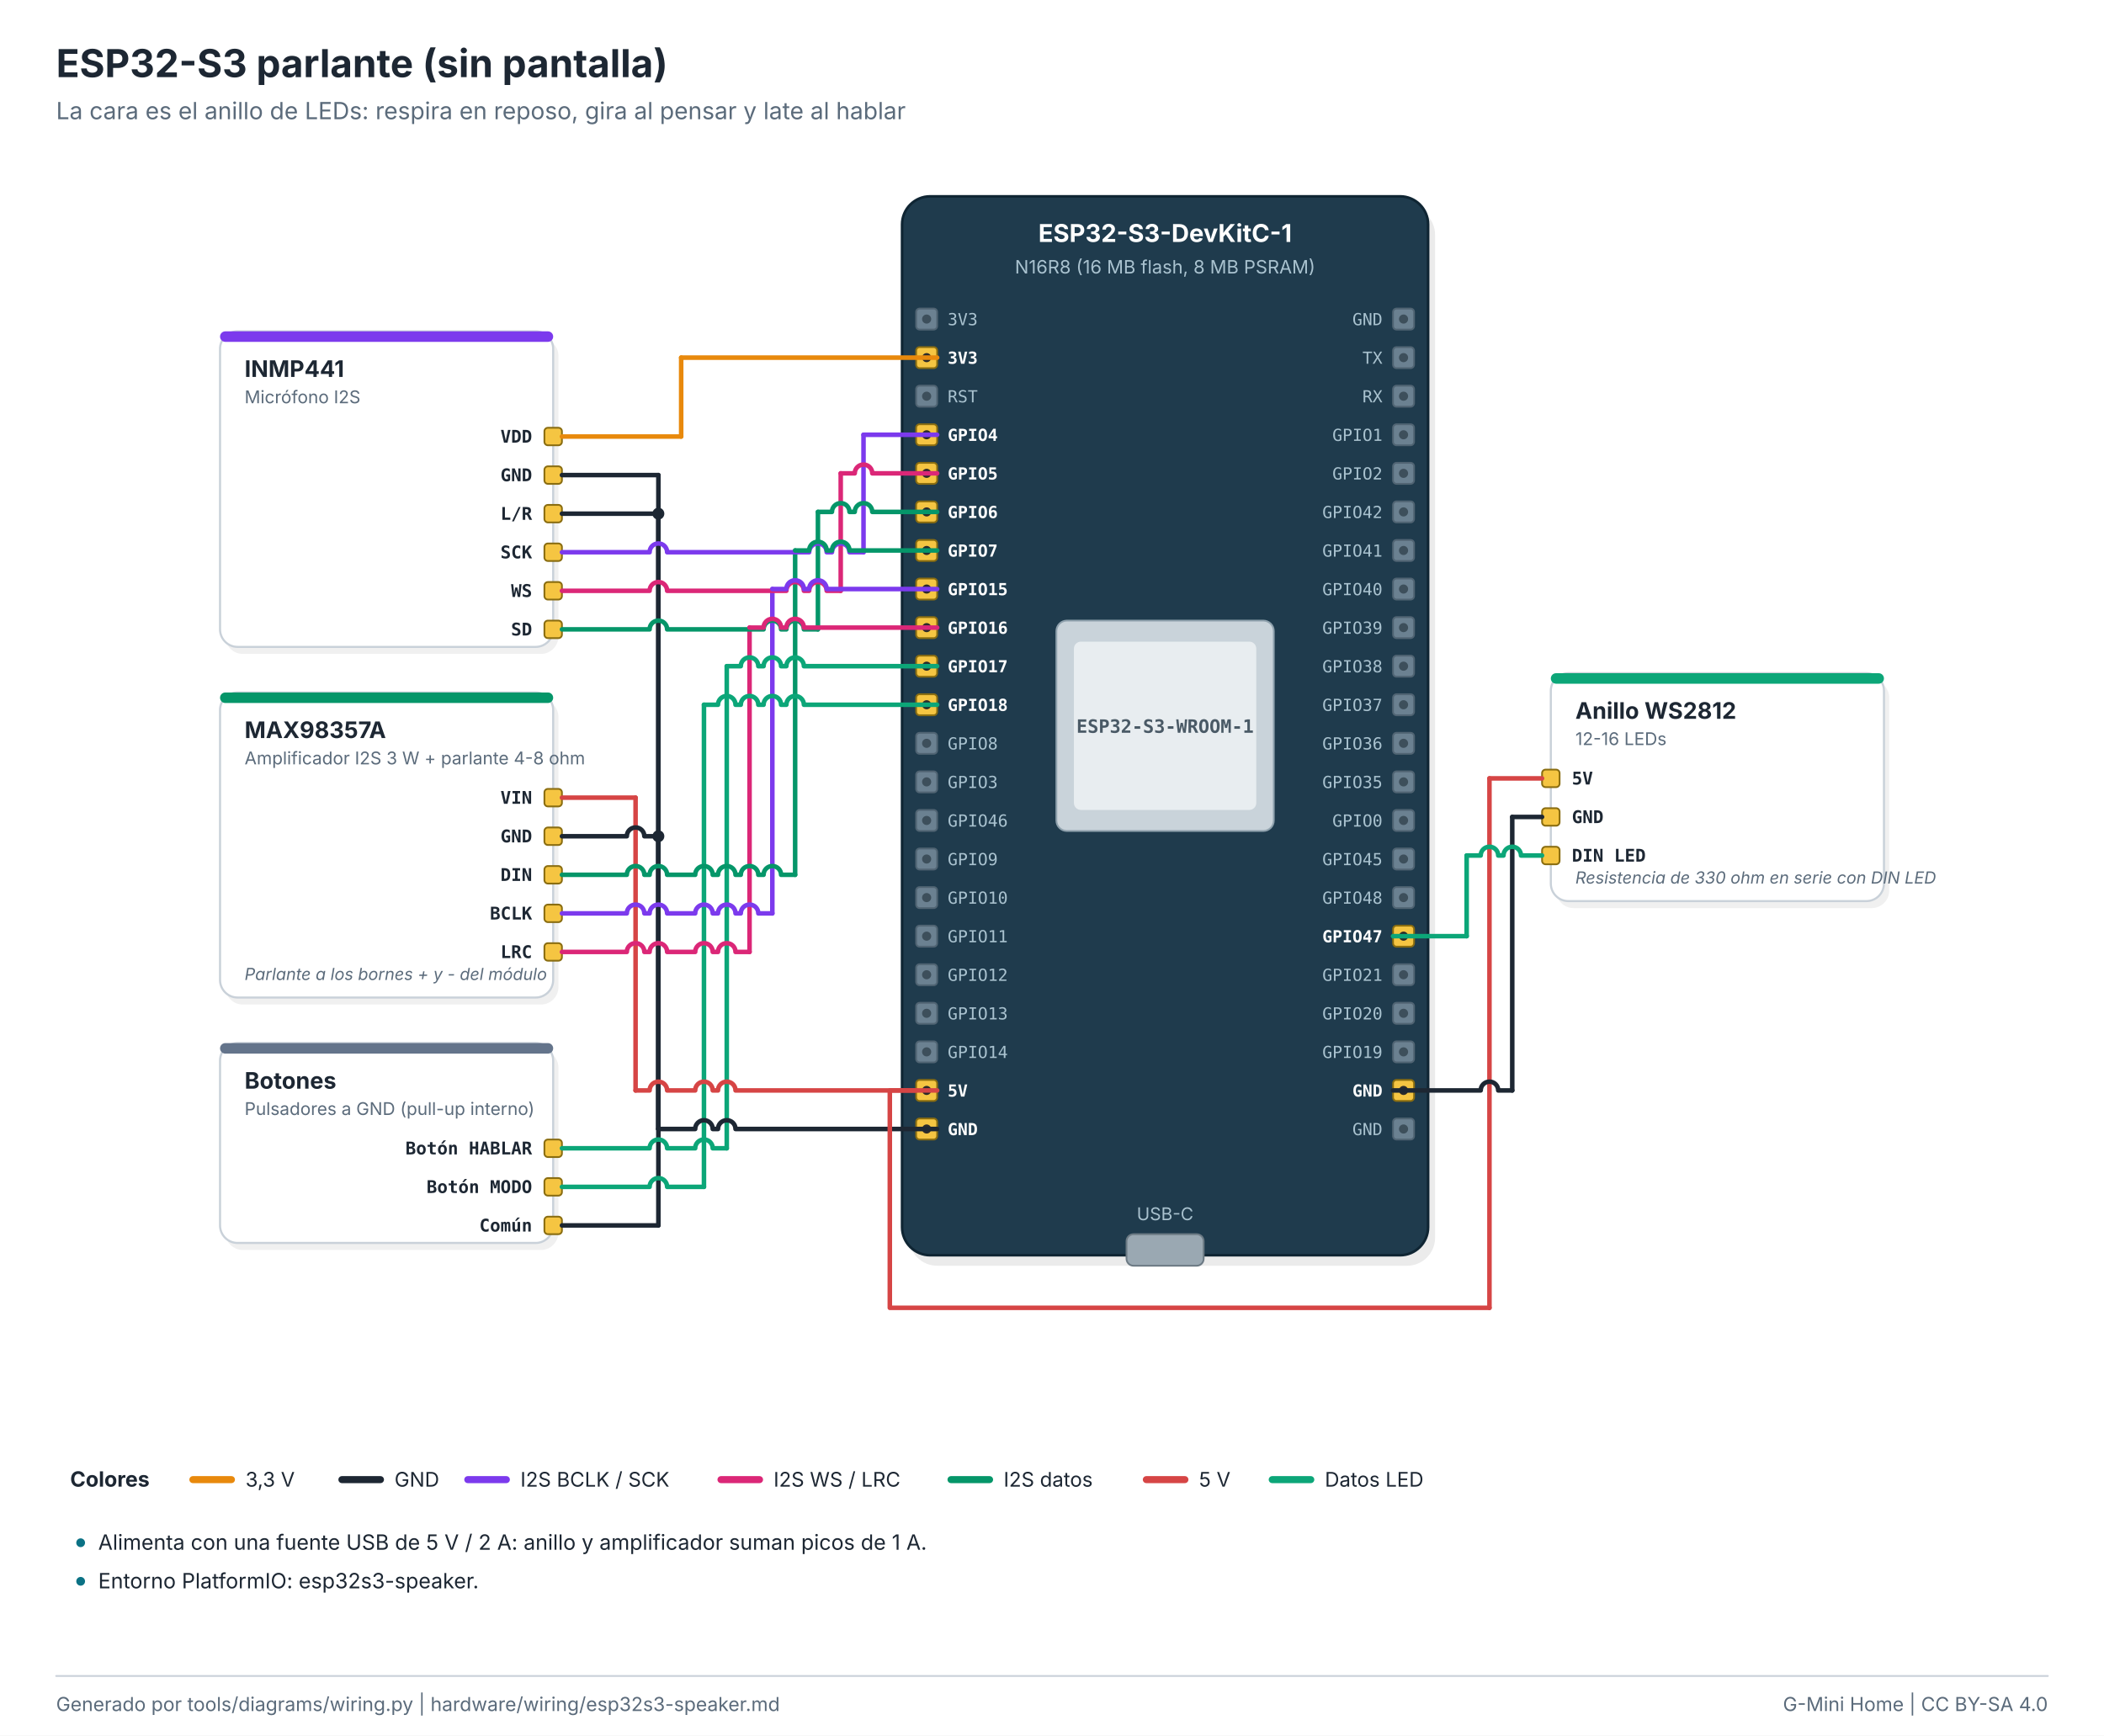
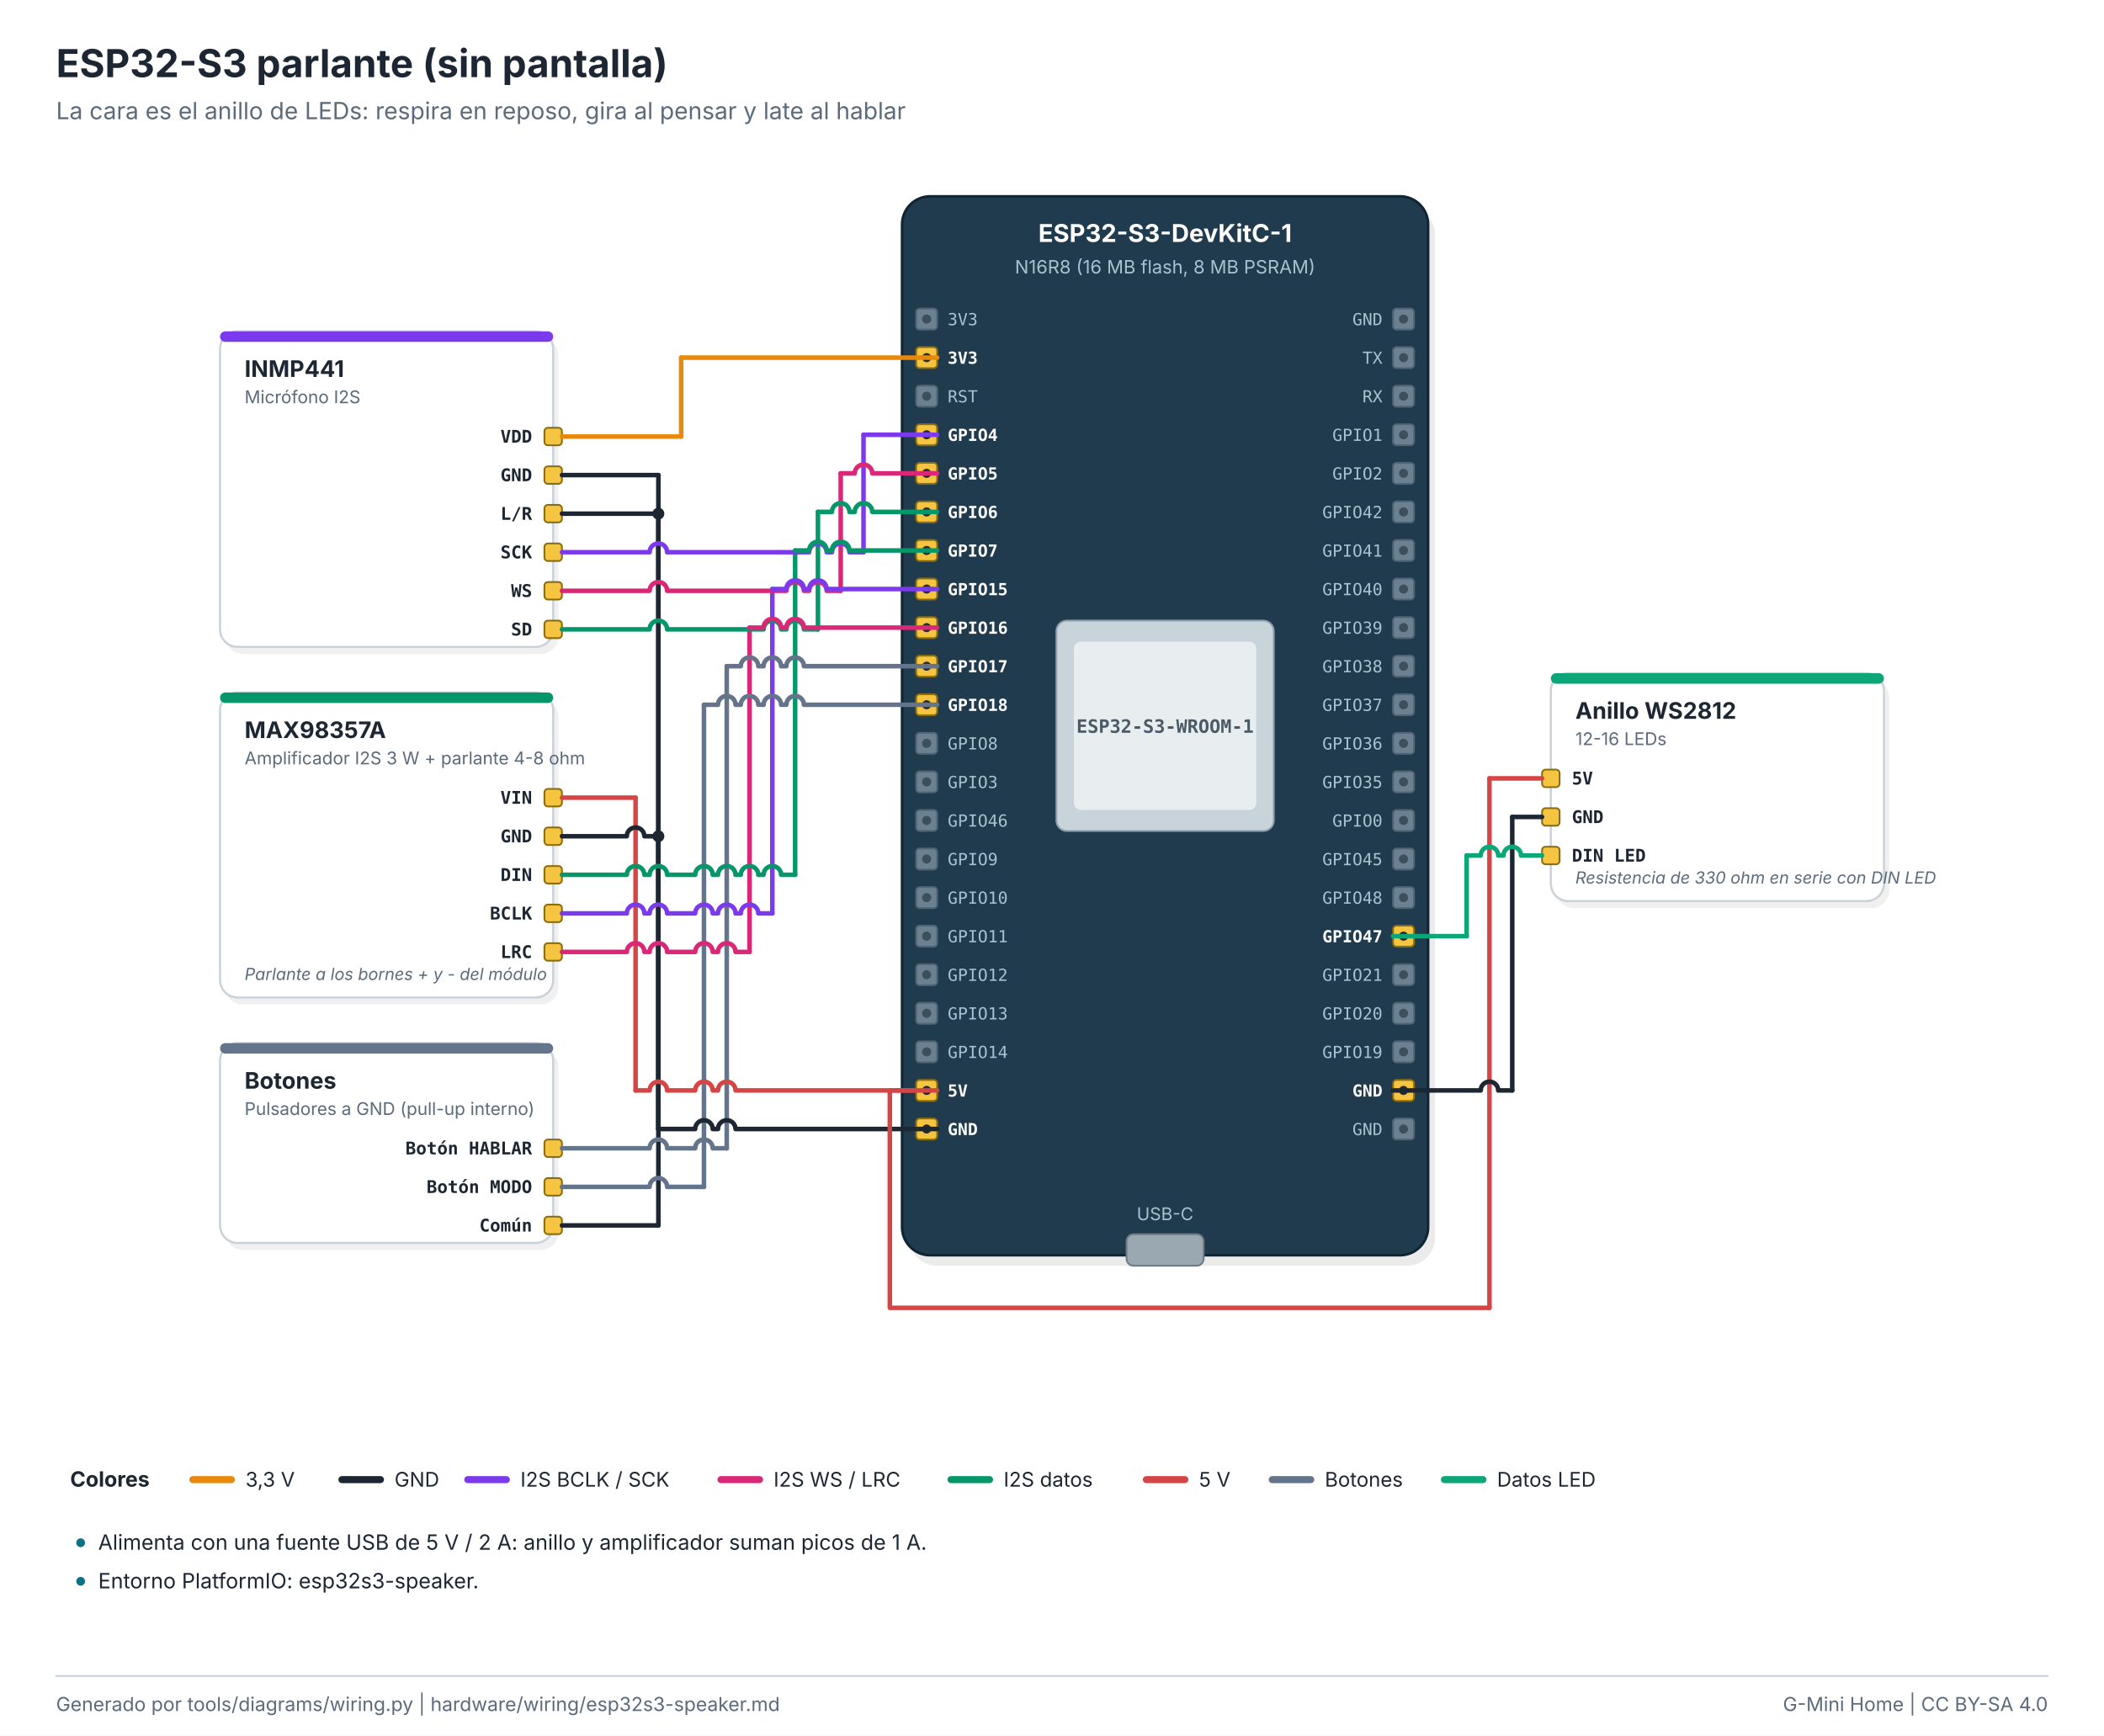
<svg xmlns="http://www.w3.org/2000/svg" width="1200" height="990" viewBox="0 0 1200 990" role="img" aria-label="ESP32-S3 parlante (sin pantalla)">
  <rect x="0" y="0" width="1200" height="990" fill="#ffffff" />
  <text x="32" y="44" font-family="'Inter', 'Segoe UI', 'Helvetica Neue', Arial, sans-serif" font-size="22" font-weight="700" fill="#1d2733" text-anchor="start">ESP32-S3 parlante (sin pantalla)</text>
  <text x="32" y="68" font-family="'Inter', 'Segoe UI', 'Helvetica Neue', Arial, sans-serif" font-size="13.5" font-weight="400" fill="#5b6b7b" text-anchor="start">La cara es el anillo de LEDs: respira en reposo, gira al pensar y late al hablar</text>
  <rect x="128.5" y="193" width="190" height="180" rx="10" fill="#000000" opacity="0.06" />
  <rect x="125.5" y="189" width="190" height="180" rx="10" fill="#ffffff" stroke="#c9d1d9" stroke-width="1.2" />
  <rect x="125.5" y="189" width="190" height="6" rx="3" fill="#7c3aed" />
  <text x="139.5" y="215" font-family="'Inter', 'Segoe UI', 'Helvetica Neue', Arial, sans-serif" font-size="13" font-weight="700" fill="#1d2733" text-anchor="start">INMP441</text>
  <text x="139.5" y="230" font-family="'Inter', 'Segoe UI', 'Helvetica Neue', Arial, sans-serif" font-size="10" font-weight="400" fill="#5b6b7b" text-anchor="start">Micrófono I2S</text>
  <rect x="310.5" y="244" width="10" height="10" rx="2" fill="#f5c542" stroke="#8a6d10" stroke-width="1" />
  <text x="303.5" y="252.5" font-family="'JetBrains Mono', 'Cascadia Mono', Consolas, 'DejaVu Sans Mono', monospace" font-size="10" font-weight="600" fill="#1d2733" text-anchor="end">VDD</text>
  <rect x="310.5" y="266" width="10" height="10" rx="2" fill="#f5c542" stroke="#8a6d10" stroke-width="1" />
  <text x="303.5" y="274.5" font-family="'JetBrains Mono', 'Cascadia Mono', Consolas, 'DejaVu Sans Mono', monospace" font-size="10" font-weight="600" fill="#1d2733" text-anchor="end">GND</text>
  <rect x="310.5" y="288" width="10" height="10" rx="2" fill="#f5c542" stroke="#8a6d10" stroke-width="1" />
  <text x="303.5" y="296.5" font-family="'JetBrains Mono', 'Cascadia Mono', Consolas, 'DejaVu Sans Mono', monospace" font-size="10" font-weight="600" fill="#1d2733" text-anchor="end">L/R</text>
  <rect x="310.5" y="310" width="10" height="10" rx="2" fill="#f5c542" stroke="#8a6d10" stroke-width="1" />
  <text x="303.5" y="318.5" font-family="'JetBrains Mono', 'Cascadia Mono', Consolas, 'DejaVu Sans Mono', monospace" font-size="10" font-weight="600" fill="#1d2733" text-anchor="end">SCK</text>
  <rect x="310.5" y="332" width="10" height="10" rx="2" fill="#f5c542" stroke="#8a6d10" stroke-width="1" />
  <text x="303.5" y="340.5" font-family="'JetBrains Mono', 'Cascadia Mono', Consolas, 'DejaVu Sans Mono', monospace" font-size="10" font-weight="600" fill="#1d2733" text-anchor="end">WS</text>
  <rect x="310.5" y="354" width="10" height="10" rx="2" fill="#f5c542" stroke="#8a6d10" stroke-width="1" />
  <text x="303.5" y="362.5" font-family="'JetBrains Mono', 'Cascadia Mono', Consolas, 'DejaVu Sans Mono', monospace" font-size="10" font-weight="600" fill="#1d2733" text-anchor="end">SD</text>
  <rect x="128.5" y="399" width="190" height="174" rx="10" fill="#000000" opacity="0.06" />
  <rect x="125.5" y="395" width="190" height="174" rx="10" fill="#ffffff" stroke="#c9d1d9" stroke-width="1.2" />
  <rect x="125.5" y="395" width="190" height="6" rx="3" fill="#059669" />
  <text x="139.5" y="421" font-family="'Inter', 'Segoe UI', 'Helvetica Neue', Arial, sans-serif" font-size="13" font-weight="700" fill="#1d2733" text-anchor="start">MAX98357A</text>
  <text x="139.5" y="436" font-family="'Inter', 'Segoe UI', 'Helvetica Neue', Arial, sans-serif" font-size="10" font-weight="400" fill="#5b6b7b" text-anchor="start">Amplificador I2S 3 W + parlante 4-8 ohm</text>
  <rect x="310.5" y="450" width="10" height="10" rx="2" fill="#f5c542" stroke="#8a6d10" stroke-width="1" />
  <text x="303.5" y="458.5" font-family="'JetBrains Mono', 'Cascadia Mono', Consolas, 'DejaVu Sans Mono', monospace" font-size="10" font-weight="600" fill="#1d2733" text-anchor="end">VIN</text>
  <rect x="310.5" y="472" width="10" height="10" rx="2" fill="#f5c542" stroke="#8a6d10" stroke-width="1" />
  <text x="303.5" y="480.5" font-family="'JetBrains Mono', 'Cascadia Mono', Consolas, 'DejaVu Sans Mono', monospace" font-size="10" font-weight="600" fill="#1d2733" text-anchor="end">GND</text>
  <rect x="310.5" y="494" width="10" height="10" rx="2" fill="#f5c542" stroke="#8a6d10" stroke-width="1" />
  <text x="303.5" y="502.5" font-family="'JetBrains Mono', 'Cascadia Mono', Consolas, 'DejaVu Sans Mono', monospace" font-size="10" font-weight="600" fill="#1d2733" text-anchor="end">DIN</text>
  <rect x="310.5" y="516" width="10" height="10" rx="2" fill="#f5c542" stroke="#8a6d10" stroke-width="1" />
  <text x="303.5" y="524.5" font-family="'JetBrains Mono', 'Cascadia Mono', Consolas, 'DejaVu Sans Mono', monospace" font-size="10" font-weight="600" fill="#1d2733" text-anchor="end">BCLK</text>
  <rect x="310.5" y="538" width="10" height="10" rx="2" fill="#f5c542" stroke="#8a6d10" stroke-width="1" />
  <text x="303.5" y="546.5" font-family="'JetBrains Mono', 'Cascadia Mono', Consolas, 'DejaVu Sans Mono', monospace" font-size="10" font-weight="600" fill="#1d2733" text-anchor="end">LRC</text>
  <text x="139.5" y="559" font-family="'Inter', 'Segoe UI', 'Helvetica Neue', Arial, sans-serif" font-size="9.5" font-weight="400" fill="#5b6b7b" text-anchor="start" font-style="italic">Parlante a los bornes + y - del módulo</text>
  <rect x="128.5" y="599" width="190" height="114" rx="10" fill="#000000" opacity="0.06" />
  <rect x="125.5" y="595" width="190" height="114" rx="10" fill="#ffffff" stroke="#c9d1d9" stroke-width="1.2" />
  <rect x="125.5" y="595" width="190" height="6" rx="3" fill="#64748b" />
  <text x="139.5" y="621" font-family="'Inter', 'Segoe UI', 'Helvetica Neue', Arial, sans-serif" font-size="13" font-weight="700" fill="#1d2733" text-anchor="start">Botones</text>
  <text x="139.5" y="636" font-family="'Inter', 'Segoe UI', 'Helvetica Neue', Arial, sans-serif" font-size="10" font-weight="400" fill="#5b6b7b" text-anchor="start">Pulsadores a GND (pull-up interno)</text>
  <rect x="310.5" y="650" width="10" height="10" rx="2" fill="#f5c542" stroke="#8a6d10" stroke-width="1" />
  <text x="303.5" y="658.5" font-family="'JetBrains Mono', 'Cascadia Mono', Consolas, 'DejaVu Sans Mono', monospace" font-size="10" font-weight="600" fill="#1d2733" text-anchor="end">Botón HABLAR</text>
  <rect x="310.5" y="672" width="10" height="10" rx="2" fill="#f5c542" stroke="#8a6d10" stroke-width="1" />
  <text x="303.5" y="680.5" font-family="'JetBrains Mono', 'Cascadia Mono', Consolas, 'DejaVu Sans Mono', monospace" font-size="10" font-weight="600" fill="#1d2733" text-anchor="end">Botón MODO</text>
  <rect x="310.5" y="694" width="10" height="10" rx="2" fill="#f5c542" stroke="#8a6d10" stroke-width="1" />
  <text x="303.5" y="702.5" font-family="'JetBrains Mono', 'Cascadia Mono', Consolas, 'DejaVu Sans Mono', monospace" font-size="10" font-weight="600" fill="#1d2733" text-anchor="end">Común</text>
  <rect x="887.5" y="388" width="190" height="130" rx="10" fill="#000000" opacity="0.06" />
  <rect x="884.5" y="384" width="190" height="130" rx="10" fill="#ffffff" stroke="#c9d1d9" stroke-width="1.2" />
  <rect x="884.5" y="384" width="190" height="6" rx="3" fill="#0ca678" />
  <text x="898.5" y="410" font-family="'Inter', 'Segoe UI', 'Helvetica Neue', Arial, sans-serif" font-size="13" font-weight="700" fill="#1d2733" text-anchor="start">Anillo WS2812</text>
  <text x="898.5" y="425" font-family="'Inter', 'Segoe UI', 'Helvetica Neue', Arial, sans-serif" font-size="10" font-weight="400" fill="#5b6b7b" text-anchor="start">12-16 LEDs</text>
  <rect x="879.5" y="439" width="10" height="10" rx="2" fill="#f5c542" stroke="#8a6d10" stroke-width="1" />
  <text x="896.5" y="447.5" font-family="'JetBrains Mono', 'Cascadia Mono', Consolas, 'DejaVu Sans Mono', monospace" font-size="10" font-weight="600" fill="#1d2733" text-anchor="start">5V</text>
  <rect x="879.5" y="461" width="10" height="10" rx="2" fill="#f5c542" stroke="#8a6d10" stroke-width="1" />
  <text x="896.5" y="469.5" font-family="'JetBrains Mono', 'Cascadia Mono', Consolas, 'DejaVu Sans Mono', monospace" font-size="10" font-weight="600" fill="#1d2733" text-anchor="start">GND</text>
  <rect x="879.5" y="483" width="10" height="10" rx="2" fill="#f5c542" stroke="#8a6d10" stroke-width="1" />
  <text x="896.5" y="491.5" font-family="'JetBrains Mono', 'Cascadia Mono', Consolas, 'DejaVu Sans Mono', monospace" font-size="10" font-weight="600" fill="#1d2733" text-anchor="start">DIN LED</text>
  <text x="898.5" y="504" font-family="'Inter', 'Segoe UI', 'Helvetica Neue', Arial, sans-serif" font-size="9.5" font-weight="400" fill="#5b6b7b" text-anchor="start" font-style="italic">Resistencia de 330 ohm en serie con DIN LED</text>
  <rect x="518.5" y="118" width="300" height="604" rx="16" fill="#000000" opacity="0.08" />
  <rect x="514.5" y="112" width="300" height="604" rx="16" fill="#1f3b4d" stroke="#0f2533" stroke-width="1.5" />
  <text x="664.5" y="138" font-family="'Inter', 'Segoe UI', 'Helvetica Neue', Arial, sans-serif" font-size="14" font-weight="700" fill="#ffffff" text-anchor="middle">ESP32-S3-DevKitC-1</text>
  <text x="664.5" y="156" font-family="'Inter', 'Segoe UI', 'Helvetica Neue', Arial, sans-serif" font-size="10.5" font-weight="400" fill="#a9c2cf" text-anchor="middle">N16R8 (16 MB flash, 8 MB PSRAM)</text>
  <rect x="602.5" y="354" width="124" height="120" rx="6" fill="#c9d3da" stroke="#8fa1ad" stroke-width="1" />
  <rect x="612.5" y="366" width="104" height="96" rx="4" fill="#e8edf0" />
  <text x="664.5" y="418" font-family="'JetBrains Mono', 'Cascadia Mono', Consolas, 'DejaVu Sans Mono', monospace" font-size="10.5" font-weight="700" fill="#4a5a66" text-anchor="middle">ESP32-S3-WROOM-1</text>
  <rect x="642.5" y="704" width="44" height="18" rx="4" fill="#9aa8b2" stroke="#6c7a84" stroke-width="1" />
  <text x="664.5" y="696" font-family="'Inter', 'Segoe UI', 'Helvetica Neue', Arial, sans-serif" font-size="10" font-weight="400" fill="#a9c2cf" text-anchor="middle">USB-C</text>
  <rect x="522.5" y="176" width="12" height="12" rx="2" fill="#6b8191" stroke="#506473" stroke-width="1" />
  <circle cx="528.5" cy="182" r="2.6" fill="#3d4f5b" />
  <text x="540.5" y="185.5" font-family="'JetBrains Mono', 'Cascadia Mono', Consolas, 'DejaVu Sans Mono', monospace" font-size="9.5" font-weight="400" fill="#a9c2cf" text-anchor="start">3V3</text>
  <rect x="522.5" y="198" width="12" height="12" rx="2" fill="#f5c542" stroke="#8a6d10" stroke-width="1" />
  <circle cx="528.5" cy="204" r="2.6" fill="#2b2b2b" />
  <text x="540.5" y="207.5" font-family="'JetBrains Mono', 'Cascadia Mono', Consolas, 'DejaVu Sans Mono', monospace" font-size="9.5" font-weight="700" fill="#ffffff" text-anchor="start">3V3</text>
  <rect x="522.5" y="220" width="12" height="12" rx="2" fill="#6b8191" stroke="#506473" stroke-width="1" />
  <circle cx="528.5" cy="226" r="2.6" fill="#3d4f5b" />
  <text x="540.5" y="229.5" font-family="'JetBrains Mono', 'Cascadia Mono', Consolas, 'DejaVu Sans Mono', monospace" font-size="9.5" font-weight="400" fill="#a9c2cf" text-anchor="start">RST</text>
  <rect x="522.5" y="242" width="12" height="12" rx="2" fill="#f5c542" stroke="#8a6d10" stroke-width="1" />
  <circle cx="528.5" cy="248" r="2.6" fill="#2b2b2b" />
  <text x="540.5" y="251.5" font-family="'JetBrains Mono', 'Cascadia Mono', Consolas, 'DejaVu Sans Mono', monospace" font-size="9.5" font-weight="700" fill="#ffffff" text-anchor="start">GPIO4</text>
  <rect x="522.5" y="264" width="12" height="12" rx="2" fill="#f5c542" stroke="#8a6d10" stroke-width="1" />
  <circle cx="528.5" cy="270" r="2.6" fill="#2b2b2b" />
  <text x="540.5" y="273.5" font-family="'JetBrains Mono', 'Cascadia Mono', Consolas, 'DejaVu Sans Mono', monospace" font-size="9.5" font-weight="700" fill="#ffffff" text-anchor="start">GPIO5</text>
  <rect x="522.5" y="286" width="12" height="12" rx="2" fill="#f5c542" stroke="#8a6d10" stroke-width="1" />
  <circle cx="528.5" cy="292" r="2.6" fill="#2b2b2b" />
  <text x="540.5" y="295.5" font-family="'JetBrains Mono', 'Cascadia Mono', Consolas, 'DejaVu Sans Mono', monospace" font-size="9.5" font-weight="700" fill="#ffffff" text-anchor="start">GPIO6</text>
  <rect x="522.5" y="308" width="12" height="12" rx="2" fill="#f5c542" stroke="#8a6d10" stroke-width="1" />
  <circle cx="528.5" cy="314" r="2.6" fill="#2b2b2b" />
  <text x="540.5" y="317.5" font-family="'JetBrains Mono', 'Cascadia Mono', Consolas, 'DejaVu Sans Mono', monospace" font-size="9.5" font-weight="700" fill="#ffffff" text-anchor="start">GPIO7</text>
  <rect x="522.5" y="330" width="12" height="12" rx="2" fill="#f5c542" stroke="#8a6d10" stroke-width="1" />
  <circle cx="528.5" cy="336" r="2.6" fill="#2b2b2b" />
  <text x="540.5" y="339.5" font-family="'JetBrains Mono', 'Cascadia Mono', Consolas, 'DejaVu Sans Mono', monospace" font-size="9.5" font-weight="700" fill="#ffffff" text-anchor="start">GPIO15</text>
  <rect x="522.5" y="352" width="12" height="12" rx="2" fill="#f5c542" stroke="#8a6d10" stroke-width="1" />
  <circle cx="528.5" cy="358" r="2.6" fill="#2b2b2b" />
  <text x="540.5" y="361.5" font-family="'JetBrains Mono', 'Cascadia Mono', Consolas, 'DejaVu Sans Mono', monospace" font-size="9.5" font-weight="700" fill="#ffffff" text-anchor="start">GPIO16</text>
  <rect x="522.5" y="374" width="12" height="12" rx="2" fill="#f5c542" stroke="#8a6d10" stroke-width="1" />
  <circle cx="528.5" cy="380" r="2.6" fill="#2b2b2b" />
  <text x="540.5" y="383.5" font-family="'JetBrains Mono', 'Cascadia Mono', Consolas, 'DejaVu Sans Mono', monospace" font-size="9.5" font-weight="700" fill="#ffffff" text-anchor="start">GPIO17</text>
  <rect x="522.5" y="396" width="12" height="12" rx="2" fill="#f5c542" stroke="#8a6d10" stroke-width="1" />
  <circle cx="528.5" cy="402" r="2.6" fill="#2b2b2b" />
  <text x="540.5" y="405.5" font-family="'JetBrains Mono', 'Cascadia Mono', Consolas, 'DejaVu Sans Mono', monospace" font-size="9.5" font-weight="700" fill="#ffffff" text-anchor="start">GPIO18</text>
  <rect x="522.5" y="418" width="12" height="12" rx="2" fill="#6b8191" stroke="#506473" stroke-width="1" />
  <circle cx="528.5" cy="424" r="2.6" fill="#3d4f5b" />
  <text x="540.5" y="427.5" font-family="'JetBrains Mono', 'Cascadia Mono', Consolas, 'DejaVu Sans Mono', monospace" font-size="9.5" font-weight="400" fill="#a9c2cf" text-anchor="start">GPIO8</text>
  <rect x="522.5" y="440" width="12" height="12" rx="2" fill="#6b8191" stroke="#506473" stroke-width="1" />
  <circle cx="528.5" cy="446" r="2.6" fill="#3d4f5b" />
  <text x="540.5" y="449.5" font-family="'JetBrains Mono', 'Cascadia Mono', Consolas, 'DejaVu Sans Mono', monospace" font-size="9.5" font-weight="400" fill="#a9c2cf" text-anchor="start">GPIO3</text>
  <rect x="522.5" y="462" width="12" height="12" rx="2" fill="#6b8191" stroke="#506473" stroke-width="1" />
  <circle cx="528.5" cy="468" r="2.6" fill="#3d4f5b" />
  <text x="540.5" y="471.5" font-family="'JetBrains Mono', 'Cascadia Mono', Consolas, 'DejaVu Sans Mono', monospace" font-size="9.5" font-weight="400" fill="#a9c2cf" text-anchor="start">GPIO46</text>
  <rect x="522.5" y="484" width="12" height="12" rx="2" fill="#6b8191" stroke="#506473" stroke-width="1" />
  <circle cx="528.5" cy="490" r="2.6" fill="#3d4f5b" />
  <text x="540.5" y="493.5" font-family="'JetBrains Mono', 'Cascadia Mono', Consolas, 'DejaVu Sans Mono', monospace" font-size="9.5" font-weight="400" fill="#a9c2cf" text-anchor="start">GPIO9</text>
  <rect x="522.5" y="506" width="12" height="12" rx="2" fill="#6b8191" stroke="#506473" stroke-width="1" />
  <circle cx="528.5" cy="512" r="2.6" fill="#3d4f5b" />
  <text x="540.5" y="515.5" font-family="'JetBrains Mono', 'Cascadia Mono', Consolas, 'DejaVu Sans Mono', monospace" font-size="9.5" font-weight="400" fill="#a9c2cf" text-anchor="start">GPIO10</text>
  <rect x="522.5" y="528" width="12" height="12" rx="2" fill="#6b8191" stroke="#506473" stroke-width="1" />
  <circle cx="528.5" cy="534" r="2.6" fill="#3d4f5b" />
  <text x="540.5" y="537.5" font-family="'JetBrains Mono', 'Cascadia Mono', Consolas, 'DejaVu Sans Mono', monospace" font-size="9.5" font-weight="400" fill="#a9c2cf" text-anchor="start">GPIO11</text>
  <rect x="522.5" y="550" width="12" height="12" rx="2" fill="#6b8191" stroke="#506473" stroke-width="1" />
  <circle cx="528.5" cy="556" r="2.6" fill="#3d4f5b" />
  <text x="540.5" y="559.5" font-family="'JetBrains Mono', 'Cascadia Mono', Consolas, 'DejaVu Sans Mono', monospace" font-size="9.5" font-weight="400" fill="#a9c2cf" text-anchor="start">GPIO12</text>
  <rect x="522.5" y="572" width="12" height="12" rx="2" fill="#6b8191" stroke="#506473" stroke-width="1" />
  <circle cx="528.5" cy="578" r="2.6" fill="#3d4f5b" />
  <text x="540.5" y="581.5" font-family="'JetBrains Mono', 'Cascadia Mono', Consolas, 'DejaVu Sans Mono', monospace" font-size="9.5" font-weight="400" fill="#a9c2cf" text-anchor="start">GPIO13</text>
  <rect x="522.5" y="594" width="12" height="12" rx="2" fill="#6b8191" stroke="#506473" stroke-width="1" />
  <circle cx="528.5" cy="600" r="2.6" fill="#3d4f5b" />
  <text x="540.5" y="603.5" font-family="'JetBrains Mono', 'Cascadia Mono', Consolas, 'DejaVu Sans Mono', monospace" font-size="9.5" font-weight="400" fill="#a9c2cf" text-anchor="start">GPIO14</text>
  <rect x="522.5" y="616" width="12" height="12" rx="2" fill="#f5c542" stroke="#8a6d10" stroke-width="1" />
  <circle cx="528.5" cy="622" r="2.6" fill="#2b2b2b" />
  <text x="540.5" y="625.5" font-family="'JetBrains Mono', 'Cascadia Mono', Consolas, 'DejaVu Sans Mono', monospace" font-size="9.5" font-weight="700" fill="#ffffff" text-anchor="start">5V</text>
  <rect x="522.5" y="638" width="12" height="12" rx="2" fill="#f5c542" stroke="#8a6d10" stroke-width="1" />
  <circle cx="528.5" cy="644" r="2.6" fill="#2b2b2b" />
  <text x="540.5" y="647.5" font-family="'JetBrains Mono', 'Cascadia Mono', Consolas, 'DejaVu Sans Mono', monospace" font-size="9.5" font-weight="700" fill="#ffffff" text-anchor="start">GND</text>
  <rect x="794.5" y="176" width="12" height="12" rx="2" fill="#6b8191" stroke="#506473" stroke-width="1" />
  <circle cx="800.5" cy="182" r="2.6" fill="#3d4f5b" />
  <text x="788.5" y="185.5" font-family="'JetBrains Mono', 'Cascadia Mono', Consolas, 'DejaVu Sans Mono', monospace" font-size="9.5" font-weight="400" fill="#a9c2cf" text-anchor="end">GND</text>
  <rect x="794.5" y="198" width="12" height="12" rx="2" fill="#6b8191" stroke="#506473" stroke-width="1" />
  <circle cx="800.5" cy="204" r="2.6" fill="#3d4f5b" />
  <text x="788.5" y="207.5" font-family="'JetBrains Mono', 'Cascadia Mono', Consolas, 'DejaVu Sans Mono', monospace" font-size="9.5" font-weight="400" fill="#a9c2cf" text-anchor="end">TX</text>
  <rect x="794.5" y="220" width="12" height="12" rx="2" fill="#6b8191" stroke="#506473" stroke-width="1" />
  <circle cx="800.5" cy="226" r="2.6" fill="#3d4f5b" />
  <text x="788.5" y="229.5" font-family="'JetBrains Mono', 'Cascadia Mono', Consolas, 'DejaVu Sans Mono', monospace" font-size="9.5" font-weight="400" fill="#a9c2cf" text-anchor="end">RX</text>
  <rect x="794.5" y="242" width="12" height="12" rx="2" fill="#6b8191" stroke="#506473" stroke-width="1" />
  <circle cx="800.5" cy="248" r="2.6" fill="#3d4f5b" />
  <text x="788.5" y="251.5" font-family="'JetBrains Mono', 'Cascadia Mono', Consolas, 'DejaVu Sans Mono', monospace" font-size="9.5" font-weight="400" fill="#a9c2cf" text-anchor="end">GPIO1</text>
  <rect x="794.5" y="264" width="12" height="12" rx="2" fill="#6b8191" stroke="#506473" stroke-width="1" />
  <circle cx="800.5" cy="270" r="2.6" fill="#3d4f5b" />
  <text x="788.5" y="273.5" font-family="'JetBrains Mono', 'Cascadia Mono', Consolas, 'DejaVu Sans Mono', monospace" font-size="9.5" font-weight="400" fill="#a9c2cf" text-anchor="end">GPIO2</text>
  <rect x="794.5" y="286" width="12" height="12" rx="2" fill="#6b8191" stroke="#506473" stroke-width="1" />
  <circle cx="800.5" cy="292" r="2.6" fill="#3d4f5b" />
  <text x="788.5" y="295.5" font-family="'JetBrains Mono', 'Cascadia Mono', Consolas, 'DejaVu Sans Mono', monospace" font-size="9.5" font-weight="400" fill="#a9c2cf" text-anchor="end">GPIO42</text>
  <rect x="794.5" y="308" width="12" height="12" rx="2" fill="#6b8191" stroke="#506473" stroke-width="1" />
  <circle cx="800.5" cy="314" r="2.6" fill="#3d4f5b" />
  <text x="788.5" y="317.5" font-family="'JetBrains Mono', 'Cascadia Mono', Consolas, 'DejaVu Sans Mono', monospace" font-size="9.5" font-weight="400" fill="#a9c2cf" text-anchor="end">GPIO41</text>
  <rect x="794.5" y="330" width="12" height="12" rx="2" fill="#6b8191" stroke="#506473" stroke-width="1" />
  <circle cx="800.5" cy="336" r="2.6" fill="#3d4f5b" />
  <text x="788.5" y="339.5" font-family="'JetBrains Mono', 'Cascadia Mono', Consolas, 'DejaVu Sans Mono', monospace" font-size="9.5" font-weight="400" fill="#a9c2cf" text-anchor="end">GPIO40</text>
  <rect x="794.5" y="352" width="12" height="12" rx="2" fill="#6b8191" stroke="#506473" stroke-width="1" />
  <circle cx="800.5" cy="358" r="2.6" fill="#3d4f5b" />
  <text x="788.5" y="361.5" font-family="'JetBrains Mono', 'Cascadia Mono', Consolas, 'DejaVu Sans Mono', monospace" font-size="9.5" font-weight="400" fill="#a9c2cf" text-anchor="end">GPIO39</text>
  <rect x="794.5" y="374" width="12" height="12" rx="2" fill="#6b8191" stroke="#506473" stroke-width="1" />
  <circle cx="800.5" cy="380" r="2.6" fill="#3d4f5b" />
  <text x="788.5" y="383.5" font-family="'JetBrains Mono', 'Cascadia Mono', Consolas, 'DejaVu Sans Mono', monospace" font-size="9.5" font-weight="400" fill="#a9c2cf" text-anchor="end">GPIO38</text>
  <rect x="794.5" y="396" width="12" height="12" rx="2" fill="#6b8191" stroke="#506473" stroke-width="1" />
  <circle cx="800.5" cy="402" r="2.6" fill="#3d4f5b" />
  <text x="788.5" y="405.5" font-family="'JetBrains Mono', 'Cascadia Mono', Consolas, 'DejaVu Sans Mono', monospace" font-size="9.5" font-weight="400" fill="#a9c2cf" text-anchor="end">GPIO37</text>
  <rect x="794.5" y="418" width="12" height="12" rx="2" fill="#6b8191" stroke="#506473" stroke-width="1" />
  <circle cx="800.5" cy="424" r="2.6" fill="#3d4f5b" />
  <text x="788.5" y="427.5" font-family="'JetBrains Mono', 'Cascadia Mono', Consolas, 'DejaVu Sans Mono', monospace" font-size="9.5" font-weight="400" fill="#a9c2cf" text-anchor="end">GPIO36</text>
  <rect x="794.5" y="440" width="12" height="12" rx="2" fill="#6b8191" stroke="#506473" stroke-width="1" />
  <circle cx="800.5" cy="446" r="2.6" fill="#3d4f5b" />
  <text x="788.5" y="449.5" font-family="'JetBrains Mono', 'Cascadia Mono', Consolas, 'DejaVu Sans Mono', monospace" font-size="9.5" font-weight="400" fill="#a9c2cf" text-anchor="end">GPIO35</text>
  <rect x="794.5" y="462" width="12" height="12" rx="2" fill="#6b8191" stroke="#506473" stroke-width="1" />
  <circle cx="800.5" cy="468" r="2.6" fill="#3d4f5b" />
  <text x="788.5" y="471.5" font-family="'JetBrains Mono', 'Cascadia Mono', Consolas, 'DejaVu Sans Mono', monospace" font-size="9.5" font-weight="400" fill="#a9c2cf" text-anchor="end">GPIO0</text>
  <rect x="794.5" y="484" width="12" height="12" rx="2" fill="#6b8191" stroke="#506473" stroke-width="1" />
  <circle cx="800.5" cy="490" r="2.6" fill="#3d4f5b" />
  <text x="788.5" y="493.5" font-family="'JetBrains Mono', 'Cascadia Mono', Consolas, 'DejaVu Sans Mono', monospace" font-size="9.5" font-weight="400" fill="#a9c2cf" text-anchor="end">GPIO45</text>
  <rect x="794.5" y="506" width="12" height="12" rx="2" fill="#6b8191" stroke="#506473" stroke-width="1" />
  <circle cx="800.5" cy="512" r="2.6" fill="#3d4f5b" />
  <text x="788.5" y="515.5" font-family="'JetBrains Mono', 'Cascadia Mono', Consolas, 'DejaVu Sans Mono', monospace" font-size="9.5" font-weight="400" fill="#a9c2cf" text-anchor="end">GPIO48</text>
  <rect x="794.5" y="528" width="12" height="12" rx="2" fill="#f5c542" stroke="#8a6d10" stroke-width="1" />
  <circle cx="800.5" cy="534" r="2.6" fill="#2b2b2b" />
  <text x="788.5" y="537.5" font-family="'JetBrains Mono', 'Cascadia Mono', Consolas, 'DejaVu Sans Mono', monospace" font-size="9.5" font-weight="700" fill="#ffffff" text-anchor="end">GPIO47</text>
  <rect x="794.5" y="550" width="12" height="12" rx="2" fill="#6b8191" stroke="#506473" stroke-width="1" />
  <circle cx="800.5" cy="556" r="2.6" fill="#3d4f5b" />
  <text x="788.5" y="559.5" font-family="'JetBrains Mono', 'Cascadia Mono', Consolas, 'DejaVu Sans Mono', monospace" font-size="9.5" font-weight="400" fill="#a9c2cf" text-anchor="end">GPIO21</text>
  <rect x="794.5" y="572" width="12" height="12" rx="2" fill="#6b8191" stroke="#506473" stroke-width="1" />
  <circle cx="800.5" cy="578" r="2.6" fill="#3d4f5b" />
  <text x="788.5" y="581.5" font-family="'JetBrains Mono', 'Cascadia Mono', Consolas, 'DejaVu Sans Mono', monospace" font-size="9.5" font-weight="400" fill="#a9c2cf" text-anchor="end">GPIO20</text>
  <rect x="794.5" y="594" width="12" height="12" rx="2" fill="#6b8191" stroke="#506473" stroke-width="1" />
  <circle cx="800.5" cy="600" r="2.6" fill="#3d4f5b" />
  <text x="788.5" y="603.5" font-family="'JetBrains Mono', 'Cascadia Mono', Consolas, 'DejaVu Sans Mono', monospace" font-size="9.5" font-weight="400" fill="#a9c2cf" text-anchor="end">GPIO19</text>
  <rect x="794.5" y="616" width="12" height="12" rx="2" fill="#f5c542" stroke="#8a6d10" stroke-width="1" />
  <circle cx="800.5" cy="622" r="2.6" fill="#2b2b2b" />
  <text x="788.5" y="625.5" font-family="'JetBrains Mono', 'Cascadia Mono', Consolas, 'DejaVu Sans Mono', monospace" font-size="9.5" font-weight="700" fill="#ffffff" text-anchor="end">GND</text>
  <rect x="794.5" y="638" width="12" height="12" rx="2" fill="#6b8191" stroke="#506473" stroke-width="1" />
  <circle cx="800.5" cy="644" r="2.6" fill="#3d4f5b" />
  <text x="788.5" y="647.5" font-family="'JetBrains Mono', 'Cascadia Mono', Consolas, 'DejaVu Sans Mono', monospace" font-size="9.5" font-weight="400" fill="#a9c2cf" text-anchor="end">GND</text>
  <line x1="388.5" y1="204" x2="388.5" y2="249" fill="none" stroke="#e8890c" stroke-width="2.6" stroke-linecap="round" />
  <line x1="375.5" y1="271" x2="375.5" y2="644" fill="none" stroke="#1d2733" stroke-width="2.6" stroke-linecap="round" />
  <line x1="375.5" y1="293" x2="375.5" y2="644" fill="none" stroke="#1d2733" stroke-width="2.6" stroke-linecap="round" />
  <line x1="492.5" y1="248" x2="492.5" y2="315" fill="none" stroke="#7c3aed" stroke-width="2.6" stroke-linecap="round" />
  <line x1="479.5" y1="270" x2="479.5" y2="337" fill="none" stroke="#db2777" stroke-width="2.6" stroke-linecap="round" />
  <line x1="466.5" y1="292" x2="466.5" y2="359" fill="none" stroke="#059669" stroke-width="2.6" stroke-linecap="round" />
  <line x1="362.5" y1="455" x2="362.5" y2="622" fill="none" stroke="#d64545" stroke-width="2.6" stroke-linecap="round" />
  <line x1="375.5" y1="477" x2="375.5" y2="644" fill="none" stroke="#1d2733" stroke-width="2.6" stroke-linecap="round" />
  <line x1="453.5" y1="314" x2="453.5" y2="499" fill="none" stroke="#059669" stroke-width="2.6" stroke-linecap="round" />
  <line x1="440.5" y1="336" x2="440.5" y2="521" fill="none" stroke="#7c3aed" stroke-width="2.6" stroke-linecap="round" />
  <line x1="427.5" y1="358" x2="427.5" y2="543" fill="none" stroke="#db2777" stroke-width="2.6" stroke-linecap="round" />
-   <line x1="414.5" y1="380" x2="414.5" y2="655" fill="none" stroke="#0ca678" stroke-width="2.6" stroke-linecap="round" />
-   <line x1="401.5" y1="402" x2="401.5" y2="677" fill="none" stroke="#0ca678" stroke-width="2.6" stroke-linecap="round" />
+   <line x1="414.5" y1="380" x2="414.5" y2="655" fill="none" stroke="#64748b" stroke-width="2.6" stroke-linecap="round" />
+   <line x1="401.5" y1="402" x2="401.5" y2="677" fill="none" stroke="#64748b" stroke-width="2.6" stroke-linecap="round" />
  <line x1="375.5" y1="644" x2="375.5" y2="699" fill="none" stroke="#1d2733" stroke-width="2.6" stroke-linecap="round" />
  <line x1="849.5" y1="444" x2="849.5" y2="746" fill="none" stroke="#d64545" stroke-width="2.6" stroke-linecap="round" />
  <line x1="862.5" y1="466" x2="862.5" y2="622" fill="none" stroke="#1d2733" stroke-width="2.6" stroke-linecap="round" />
  <line x1="836.5" y1="488" x2="836.5" y2="534" fill="none" stroke="#0ca678" stroke-width="2.6" stroke-linecap="round" />
  <path d="M534.5,204.0 L388.5,204.0" fill="none" stroke="#e8890c" stroke-width="2.6" stroke-linecap="round" stroke-linejoin="round" />
  <path d="M388.5,249.0 L320.5,249.0" fill="none" stroke="#e8890c" stroke-width="2.6" stroke-linecap="round" stroke-linejoin="round" />
  <path d="M534.5,644.0 L419.5,644.0 A5.0,5.0 0 0 0 409.5,644.0 L406.5,644.0 A5.0,5.0 0 0 0 396.5,644.0 L375.5,644.0" fill="none" stroke="#1d2733" stroke-width="2.6" stroke-linecap="round" stroke-linejoin="round" />
  <path d="M375.5,271.0 L320.5,271.0" fill="none" stroke="#1d2733" stroke-width="2.6" stroke-linecap="round" stroke-linejoin="round" />
  <path d="M375.5,293.0 L320.5,293.0" fill="none" stroke="#1d2733" stroke-width="2.6" stroke-linecap="round" stroke-linejoin="round" />
  <path d="M534.5,248.0 L492.5,248.0" fill="none" stroke="#7c3aed" stroke-width="2.6" stroke-linecap="round" stroke-linejoin="round" />
  <path d="M492.5,315.0 L484.5,315.0 A5.0,5.0 0 0 0 474.5,315.0 L471.5,315.0 A5.0,5.0 0 0 0 461.5,315.0 L380.5,315.0 A5.0,5.0 0 0 0 370.5,315.0 L320.5,315.0" fill="none" stroke="#7c3aed" stroke-width="2.6" stroke-linecap="round" stroke-linejoin="round" />
  <path d="M534.5,270.0 L497.5,270.0 A5.0,5.0 0 0 0 487.5,270.0 L479.5,270.0" fill="none" stroke="#db2777" stroke-width="2.6" stroke-linecap="round" stroke-linejoin="round" />
  <path d="M479.5,337.0 L471.5,337.0 A5.0,5.0 0 0 0 461.5,337.0 L458.5,337.0 A5.0,5.0 0 0 0 448.5,337.0 L380.5,337.0 A5.0,5.0 0 0 0 370.5,337.0 L320.5,337.0" fill="none" stroke="#db2777" stroke-width="2.6" stroke-linecap="round" stroke-linejoin="round" />
  <path d="M534.5,292.0 L497.5,292.0 A5.0,5.0 0 0 0 487.5,292.0 L484.5,292.0 A5.0,5.0 0 0 0 474.5,292.0 L466.5,292.0" fill="none" stroke="#059669" stroke-width="2.6" stroke-linecap="round" stroke-linejoin="round" />
  <path d="M466.5,359.0 L458.5,359.0 A5.0,5.0 0 0 0 448.5,359.0 L445.5,359.0 A5.0,5.0 0 0 0 435.5,359.0 L380.5,359.0 A5.0,5.0 0 0 0 370.5,359.0 L320.5,359.0" fill="none" stroke="#059669" stroke-width="2.6" stroke-linecap="round" stroke-linejoin="round" />
  <path d="M534.5,622.0 L419.5,622.0 A5.0,5.0 0 0 0 409.5,622.0 L406.5,622.0 A5.0,5.0 0 0 0 396.5,622.0 L380.5,622.0 A5.0,5.0 0 0 0 370.5,622.0 L362.5,622.0" fill="none" stroke="#d64545" stroke-width="2.6" stroke-linecap="round" stroke-linejoin="round" />
  <path d="M362.5,455.0 L320.5,455.0" fill="none" stroke="#d64545" stroke-width="2.6" stroke-linecap="round" stroke-linejoin="round" />
  <path d="M375.5,477.0 L367.5,477.0 A5.0,5.0 0 0 0 357.5,477.0 L320.5,477.0" fill="none" stroke="#1d2733" stroke-width="2.6" stroke-linecap="round" stroke-linejoin="round" />
  <path d="M534.5,314.0 L484.5,314.0 A5.0,5.0 0 0 0 474.5,314.0 L471.5,314.0 A5.0,5.0 0 0 0 461.5,314.0 L453.5,314.0" fill="none" stroke="#059669" stroke-width="2.6" stroke-linecap="round" stroke-linejoin="round" />
  <path d="M453.5,499.0 L445.5,499.0 A5.0,5.0 0 0 0 435.5,499.0 L432.5,499.0 A5.0,5.0 0 0 0 422.5,499.0 L419.5,499.0 A5.0,5.0 0 0 0 409.5,499.0 L406.5,499.0 A5.0,5.0 0 0 0 396.5,499.0 L380.5,499.0 A5.0,5.0 0 0 0 370.5,499.0 L367.5,499.0 A5.0,5.0 0 0 0 357.5,499.0 L320.5,499.0" fill="none" stroke="#059669" stroke-width="2.6" stroke-linecap="round" stroke-linejoin="round" />
  <path d="M534.5,336.0 L471.5,336.0 A5.0,5.0 0 0 0 461.5,336.0 L458.5,336.0 A5.0,5.0 0 0 0 448.5,336.0 L440.5,336.0" fill="none" stroke="#7c3aed" stroke-width="2.6" stroke-linecap="round" stroke-linejoin="round" />
  <path d="M440.5,521.0 L432.5,521.0 A5.0,5.0 0 0 0 422.5,521.0 L419.5,521.0 A5.0,5.0 0 0 0 409.5,521.0 L406.5,521.0 A5.0,5.0 0 0 0 396.5,521.0 L380.5,521.0 A5.0,5.0 0 0 0 370.5,521.0 L367.5,521.0 A5.0,5.0 0 0 0 357.5,521.0 L320.5,521.0" fill="none" stroke="#7c3aed" stroke-width="2.6" stroke-linecap="round" stroke-linejoin="round" />
  <path d="M534.5,358.0 L458.5,358.0 A5.0,5.0 0 0 0 448.5,358.0 L445.5,358.0 A5.0,5.0 0 0 0 435.5,358.0 L427.5,358.0" fill="none" stroke="#db2777" stroke-width="2.6" stroke-linecap="round" stroke-linejoin="round" />
  <path d="M427.5,543.0 L419.5,543.0 A5.0,5.0 0 0 0 409.5,543.0 L406.5,543.0 A5.0,5.0 0 0 0 396.5,543.0 L380.5,543.0 A5.0,5.0 0 0 0 370.5,543.0 L367.5,543.0 A5.0,5.0 0 0 0 357.5,543.0 L320.5,543.0" fill="none" stroke="#db2777" stroke-width="2.6" stroke-linecap="round" stroke-linejoin="round" />
-   <path d="M534.5,380.0 L458.5,380.0 A5.0,5.0 0 0 0 448.5,380.0 L445.5,380.0 A5.0,5.0 0 0 0 435.5,380.0 L432.5,380.0 A5.0,5.0 0 0 0 422.5,380.0 L414.5,380.0" fill="none" stroke="#0ca678" stroke-width="2.6" stroke-linecap="round" stroke-linejoin="round" />
-   <path d="M414.5,655.0 L406.5,655.0 A5.0,5.0 0 0 0 396.5,655.0 L380.5,655.0 A5.0,5.0 0 0 0 370.5,655.0 L320.5,655.0" fill="none" stroke="#0ca678" stroke-width="2.6" stroke-linecap="round" stroke-linejoin="round" />
-   <path d="M534.5,402.0 L458.5,402.0 A5.0,5.0 0 0 0 448.5,402.0 L445.5,402.0 A5.0,5.0 0 0 0 435.5,402.0 L432.5,402.0 A5.0,5.0 0 0 0 422.5,402.0 L419.5,402.0 A5.0,5.0 0 0 0 409.5,402.0 L401.5,402.0" fill="none" stroke="#0ca678" stroke-width="2.6" stroke-linecap="round" stroke-linejoin="round" />
-   <path d="M401.5,677.0 L380.5,677.0 A5.0,5.0 0 0 0 370.5,677.0 L320.5,677.0" fill="none" stroke="#0ca678" stroke-width="2.6" stroke-linecap="round" stroke-linejoin="round" />
+   <path d="M534.5,380.0 L458.5,380.0 A5.0,5.0 0 0 0 448.5,380.0 L445.5,380.0 A5.0,5.0 0 0 0 435.5,380.0 L432.5,380.0 A5.0,5.0 0 0 0 422.5,380.0 L414.5,380.0" fill="none" stroke="#64748b" stroke-width="2.6" stroke-linecap="round" stroke-linejoin="round" />
+   <path d="M414.5,655.0 L406.5,655.0 A5.0,5.0 0 0 0 396.5,655.0 L380.5,655.0 A5.0,5.0 0 0 0 370.5,655.0 L320.5,655.0" fill="none" stroke="#64748b" stroke-width="2.6" stroke-linecap="round" stroke-linejoin="round" />
+   <path d="M534.5,402.0 L458.5,402.0 A5.0,5.0 0 0 0 448.5,402.0 L445.5,402.0 A5.0,5.0 0 0 0 435.5,402.0 L432.5,402.0 A5.0,5.0 0 0 0 422.5,402.0 L419.5,402.0 A5.0,5.0 0 0 0 409.5,402.0 L401.5,402.0" fill="none" stroke="#64748b" stroke-width="2.6" stroke-linecap="round" stroke-linejoin="round" />
+   <path d="M401.5,677.0 L380.5,677.0 A5.0,5.0 0 0 0 370.5,677.0 L320.5,677.0" fill="none" stroke="#64748b" stroke-width="2.6" stroke-linecap="round" stroke-linejoin="round" />
  <path d="M375.5,699.0 L320.5,699.0" fill="none" stroke="#1d2733" stroke-width="2.6" stroke-linecap="round" stroke-linejoin="round" />
  <polyline points="522.5,622 507.5,622 507.5,746 849.5,746" fill="none" stroke="#d64545" stroke-width="2.6" stroke-linecap="round" stroke-linejoin="round" />
  <path d="M849.5,444.0 L879.5,444.0" fill="none" stroke="#d64545" stroke-width="2.6" stroke-linecap="round" stroke-linejoin="round" />
  <path d="M794.5,622.0 L844.5,622.0 A5.0,5.0 0 0 1 854.5,622.0 L862.5,622.0" fill="none" stroke="#1d2733" stroke-width="2.6" stroke-linecap="round" stroke-linejoin="round" />
  <path d="M862.5,466.0 L879.5,466.0" fill="none" stroke="#1d2733" stroke-width="2.6" stroke-linecap="round" stroke-linejoin="round" />
  <path d="M794.5,534.0 L836.5,534.0" fill="none" stroke="#0ca678" stroke-width="2.6" stroke-linecap="round" stroke-linejoin="round" />
  <path d="M836.5,488.0 L844.5,488.0 A5.0,5.0 0 0 1 854.5,488.0 L857.5,488.0 A5.0,5.0 0 0 1 867.5,488.0 L879.5,488.0" fill="none" stroke="#0ca678" stroke-width="2.6" stroke-linecap="round" stroke-linejoin="round" />
  <circle cx="375.5" cy="293" r="3.4" fill="#1d2733" />
  <circle cx="375.5" cy="477" r="3.4" fill="#1d2733" />
  <text x="40" y="848" font-family="'Inter', 'Segoe UI', 'Helvetica Neue', Arial, sans-serif" font-size="12" font-weight="700" fill="#1d2733" text-anchor="start">Colores</text>
  <line x1="110" y1="844" x2="132" y2="844" fill="none" stroke="#e8890c" stroke-width="4" stroke-linecap="round" />
  <text x="140" y="848" font-family="'Inter', 'Segoe UI', 'Helvetica Neue', Arial, sans-serif" font-size="11.5" font-weight="400" fill="#1d2733" text-anchor="start">3,3 V</text>
  <line x1="195" y1="844" x2="217" y2="844" fill="none" stroke="#1d2733" stroke-width="4" stroke-linecap="round" />
  <text x="225" y="848" font-family="'Inter', 'Segoe UI', 'Helvetica Neue', Arial, sans-serif" font-size="11.5" font-weight="400" fill="#1d2733" text-anchor="start">GND</text>
  <line x1="266.8" y1="844" x2="288.8" y2="844" fill="none" stroke="#7c3aed" stroke-width="4" stroke-linecap="round" />
  <text x="296.8" y="848" font-family="'Inter', 'Segoe UI', 'Helvetica Neue', Arial, sans-serif" font-size="11.5" font-weight="400" fill="#1d2733" text-anchor="start">I2S BCLK / SCK</text>
  <line x1="411.2" y1="844" x2="433.2" y2="844" fill="none" stroke="#db2777" stroke-width="4" stroke-linecap="round" />
  <text x="441.2" y="848" font-family="'Inter', 'Segoe UI', 'Helvetica Neue', Arial, sans-serif" font-size="11.5" font-weight="400" fill="#1d2733" text-anchor="start">I2S WS / LRC</text>
  <line x1="542.4" y1="844" x2="564.4" y2="844" fill="none" stroke="#059669" stroke-width="4" stroke-linecap="round" />
  <text x="572.4" y="848" font-family="'Inter', 'Segoe UI', 'Helvetica Neue', Arial, sans-serif" font-size="11.5" font-weight="400" fill="#1d2733" text-anchor="start">I2S datos</text>
  <line x1="653.8" y1="844" x2="675.8" y2="844" fill="none" stroke="#d64545" stroke-width="4" stroke-linecap="round" />
  <text x="683.8" y="848" font-family="'Inter', 'Segoe UI', 'Helvetica Neue', Arial, sans-serif" font-size="11.5" font-weight="400" fill="#1d2733" text-anchor="start">5 V</text>
-   <line x1="725.6" y1="844" x2="747.6" y2="844" fill="none" stroke="#0ca678" stroke-width="4" stroke-linecap="round" />
-   <text x="755.6" y="848" font-family="'Inter', 'Segoe UI', 'Helvetica Neue', Arial, sans-serif" font-size="11.5" font-weight="400" fill="#1d2733" text-anchor="start">Datos LED</text>
+   <line x1="725.6" y1="844" x2="747.6" y2="844" fill="none" stroke="#64748b" stroke-width="4" stroke-linecap="round" />
+   <text x="755.6" y="848" font-family="'Inter', 'Segoe UI', 'Helvetica Neue', Arial, sans-serif" font-size="11.5" font-weight="400" fill="#1d2733" text-anchor="start">Botones</text>
+   <line x1="823.8" y1="844" x2="845.8" y2="844" fill="none" stroke="#0ca678" stroke-width="4" stroke-linecap="round" />
+   <text x="853.8" y="848" font-family="'Inter', 'Segoe UI', 'Helvetica Neue', Arial, sans-serif" font-size="11.5" font-weight="400" fill="#1d2733" text-anchor="start">Datos LED</text>
  <circle cx="46" cy="880" r="2.5" fill="#0b7285" />
  <text x="56" y="884" font-family="'Inter', 'Segoe UI', 'Helvetica Neue', Arial, sans-serif" font-size="12" font-weight="400" fill="#1d2733" text-anchor="start">Alimenta con una fuente USB de 5 V / 2 A: anillo y amplificador suman picos de 1 A.</text>
  <circle cx="46" cy="902" r="2.5" fill="#0b7285" />
  <text x="56" y="906" font-family="'Inter', 'Segoe UI', 'Helvetica Neue', Arial, sans-serif" font-size="12" font-weight="400" fill="#1d2733" text-anchor="start">Entorno PlatformIO: esp32s3-speaker.</text>
  <line x1="32" y1="956" x2="1168" y2="956" fill="none" stroke="#c9d1d9" stroke-width="1" stroke-linecap="round" />
  <text x="32" y="976" font-family="'Inter', 'Segoe UI', 'Helvetica Neue', Arial, sans-serif" font-size="11" font-weight="400" fill="#5b6b7b" text-anchor="start">Generado por tools/diagrams/wiring.py  |  hardware/wiring/esp32s3-speaker.md</text>
  <text x="1168" y="976" font-family="'Inter', 'Segoe UI', 'Helvetica Neue', Arial, sans-serif" font-size="11" font-weight="400" fill="#5b6b7b" text-anchor="end">G-Mini Home  |  CC BY-SA 4.0</text>
</svg>
